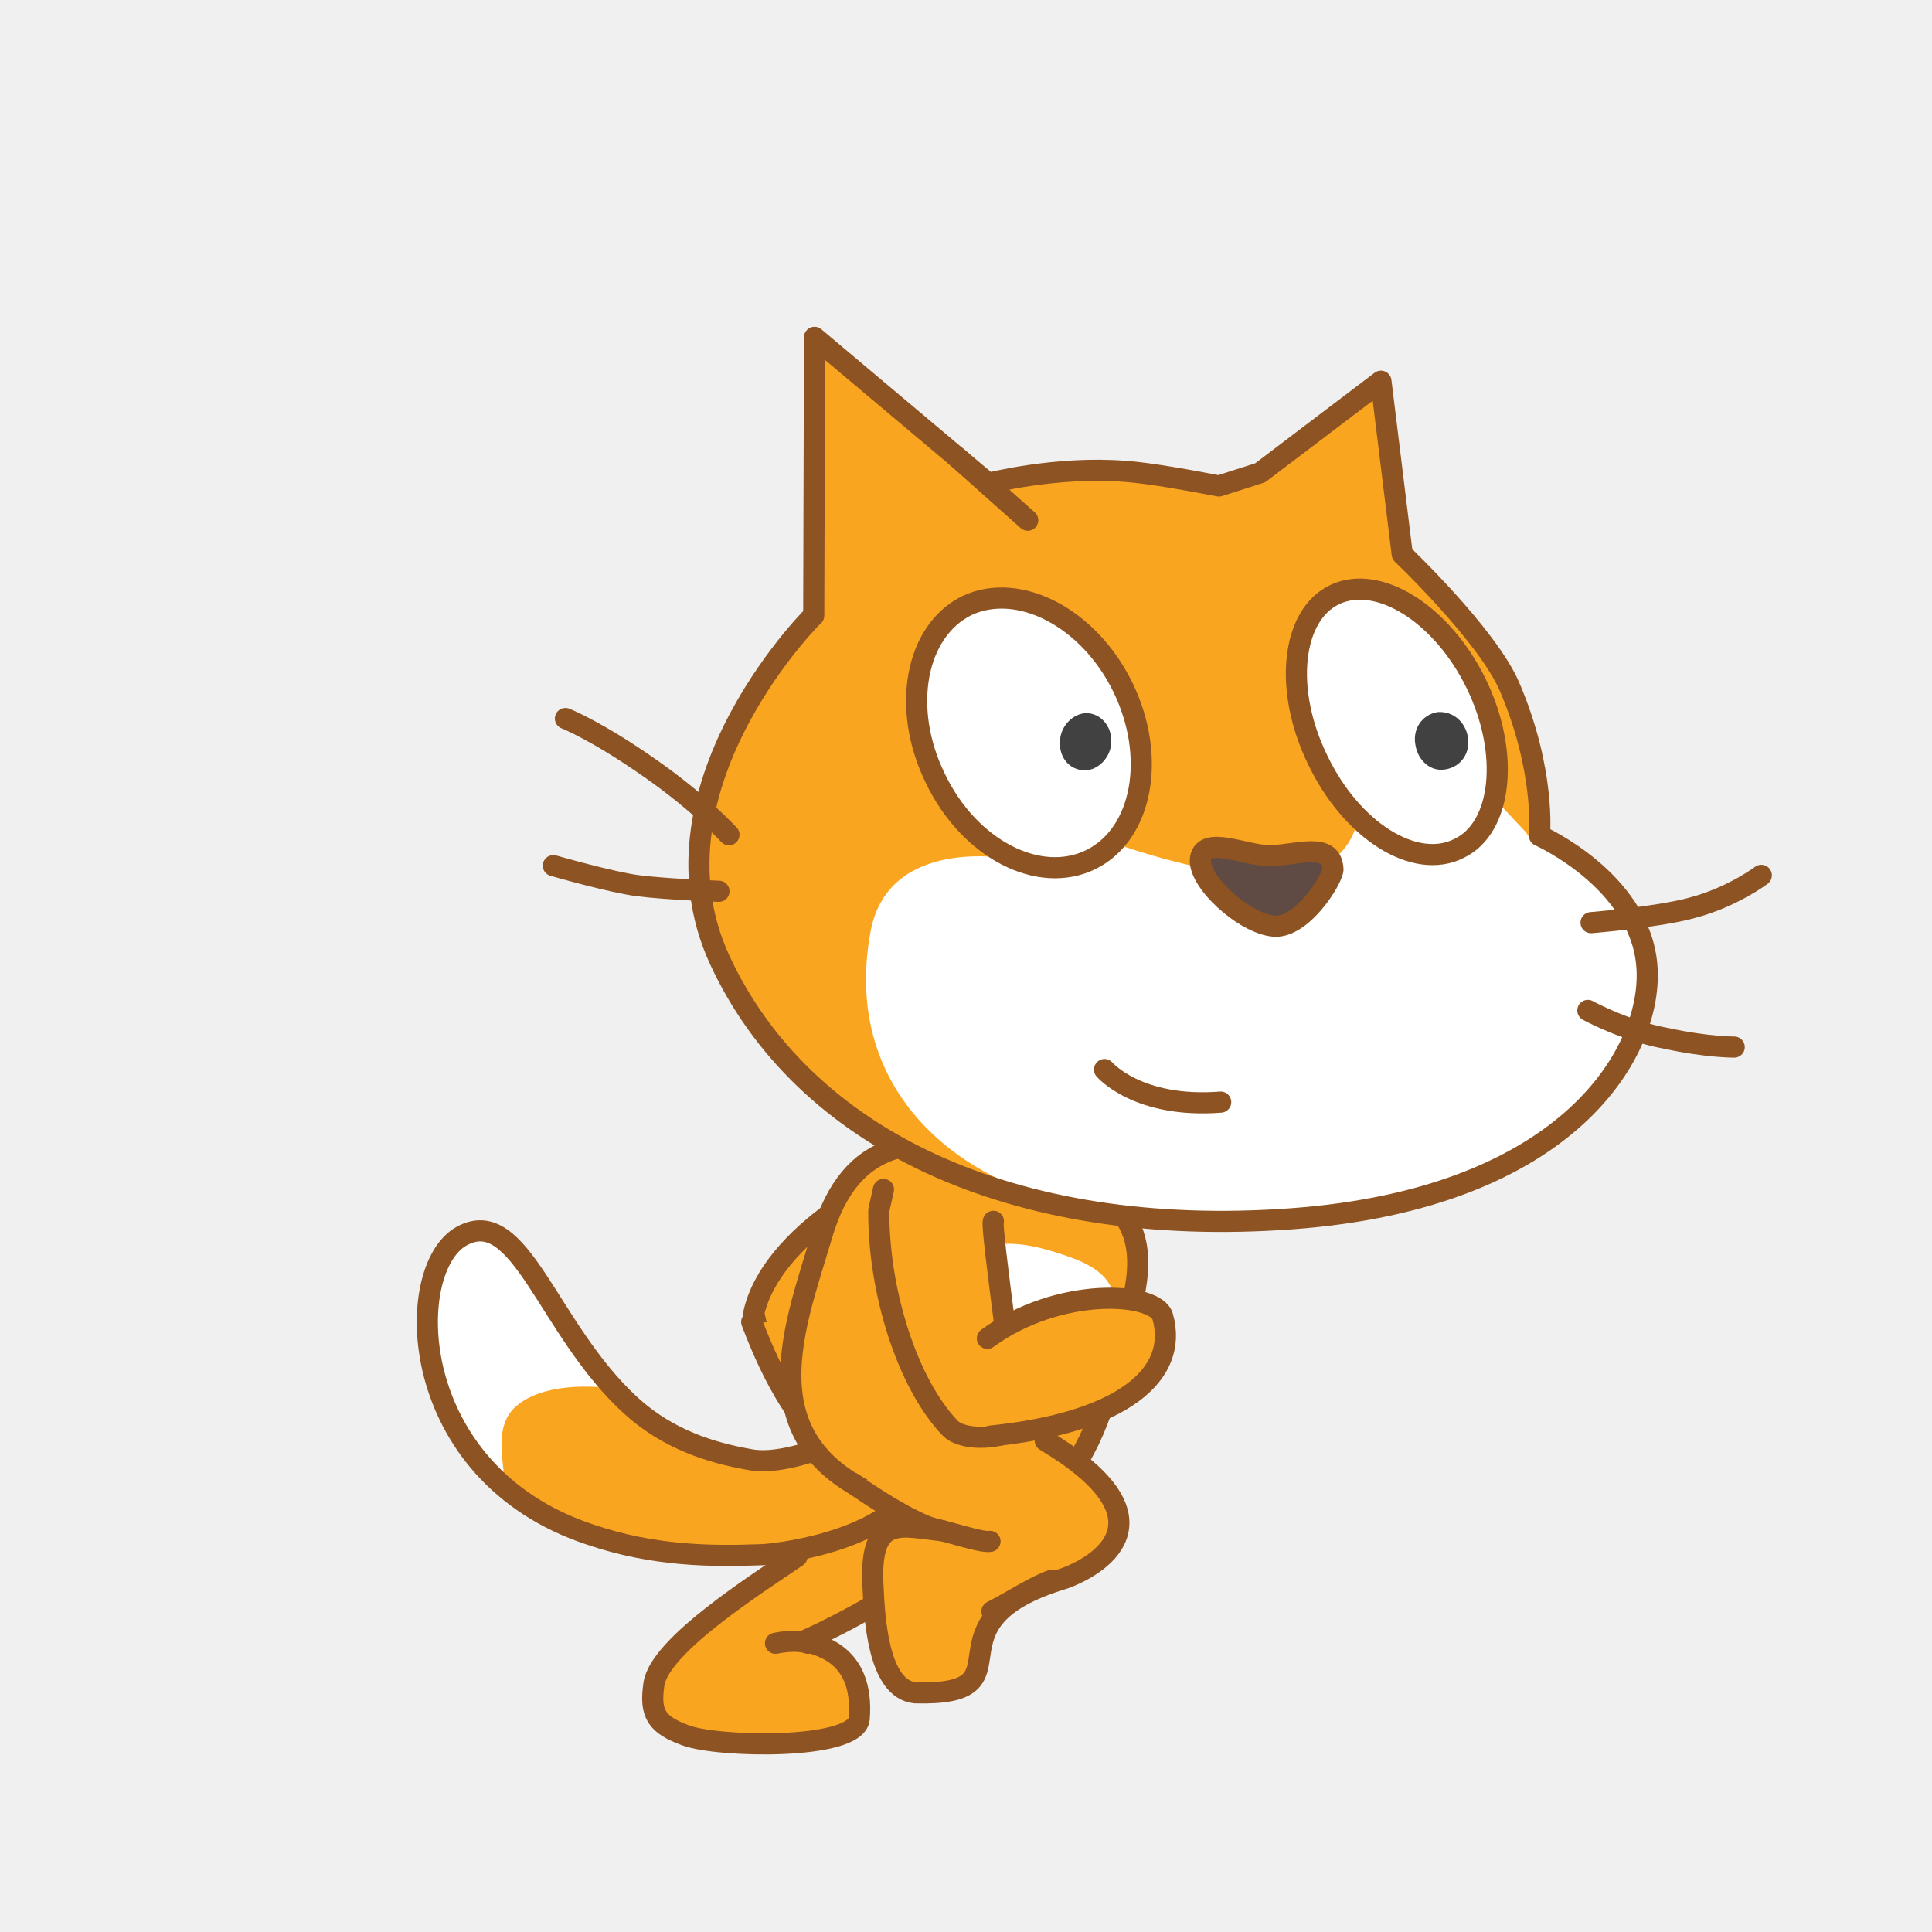
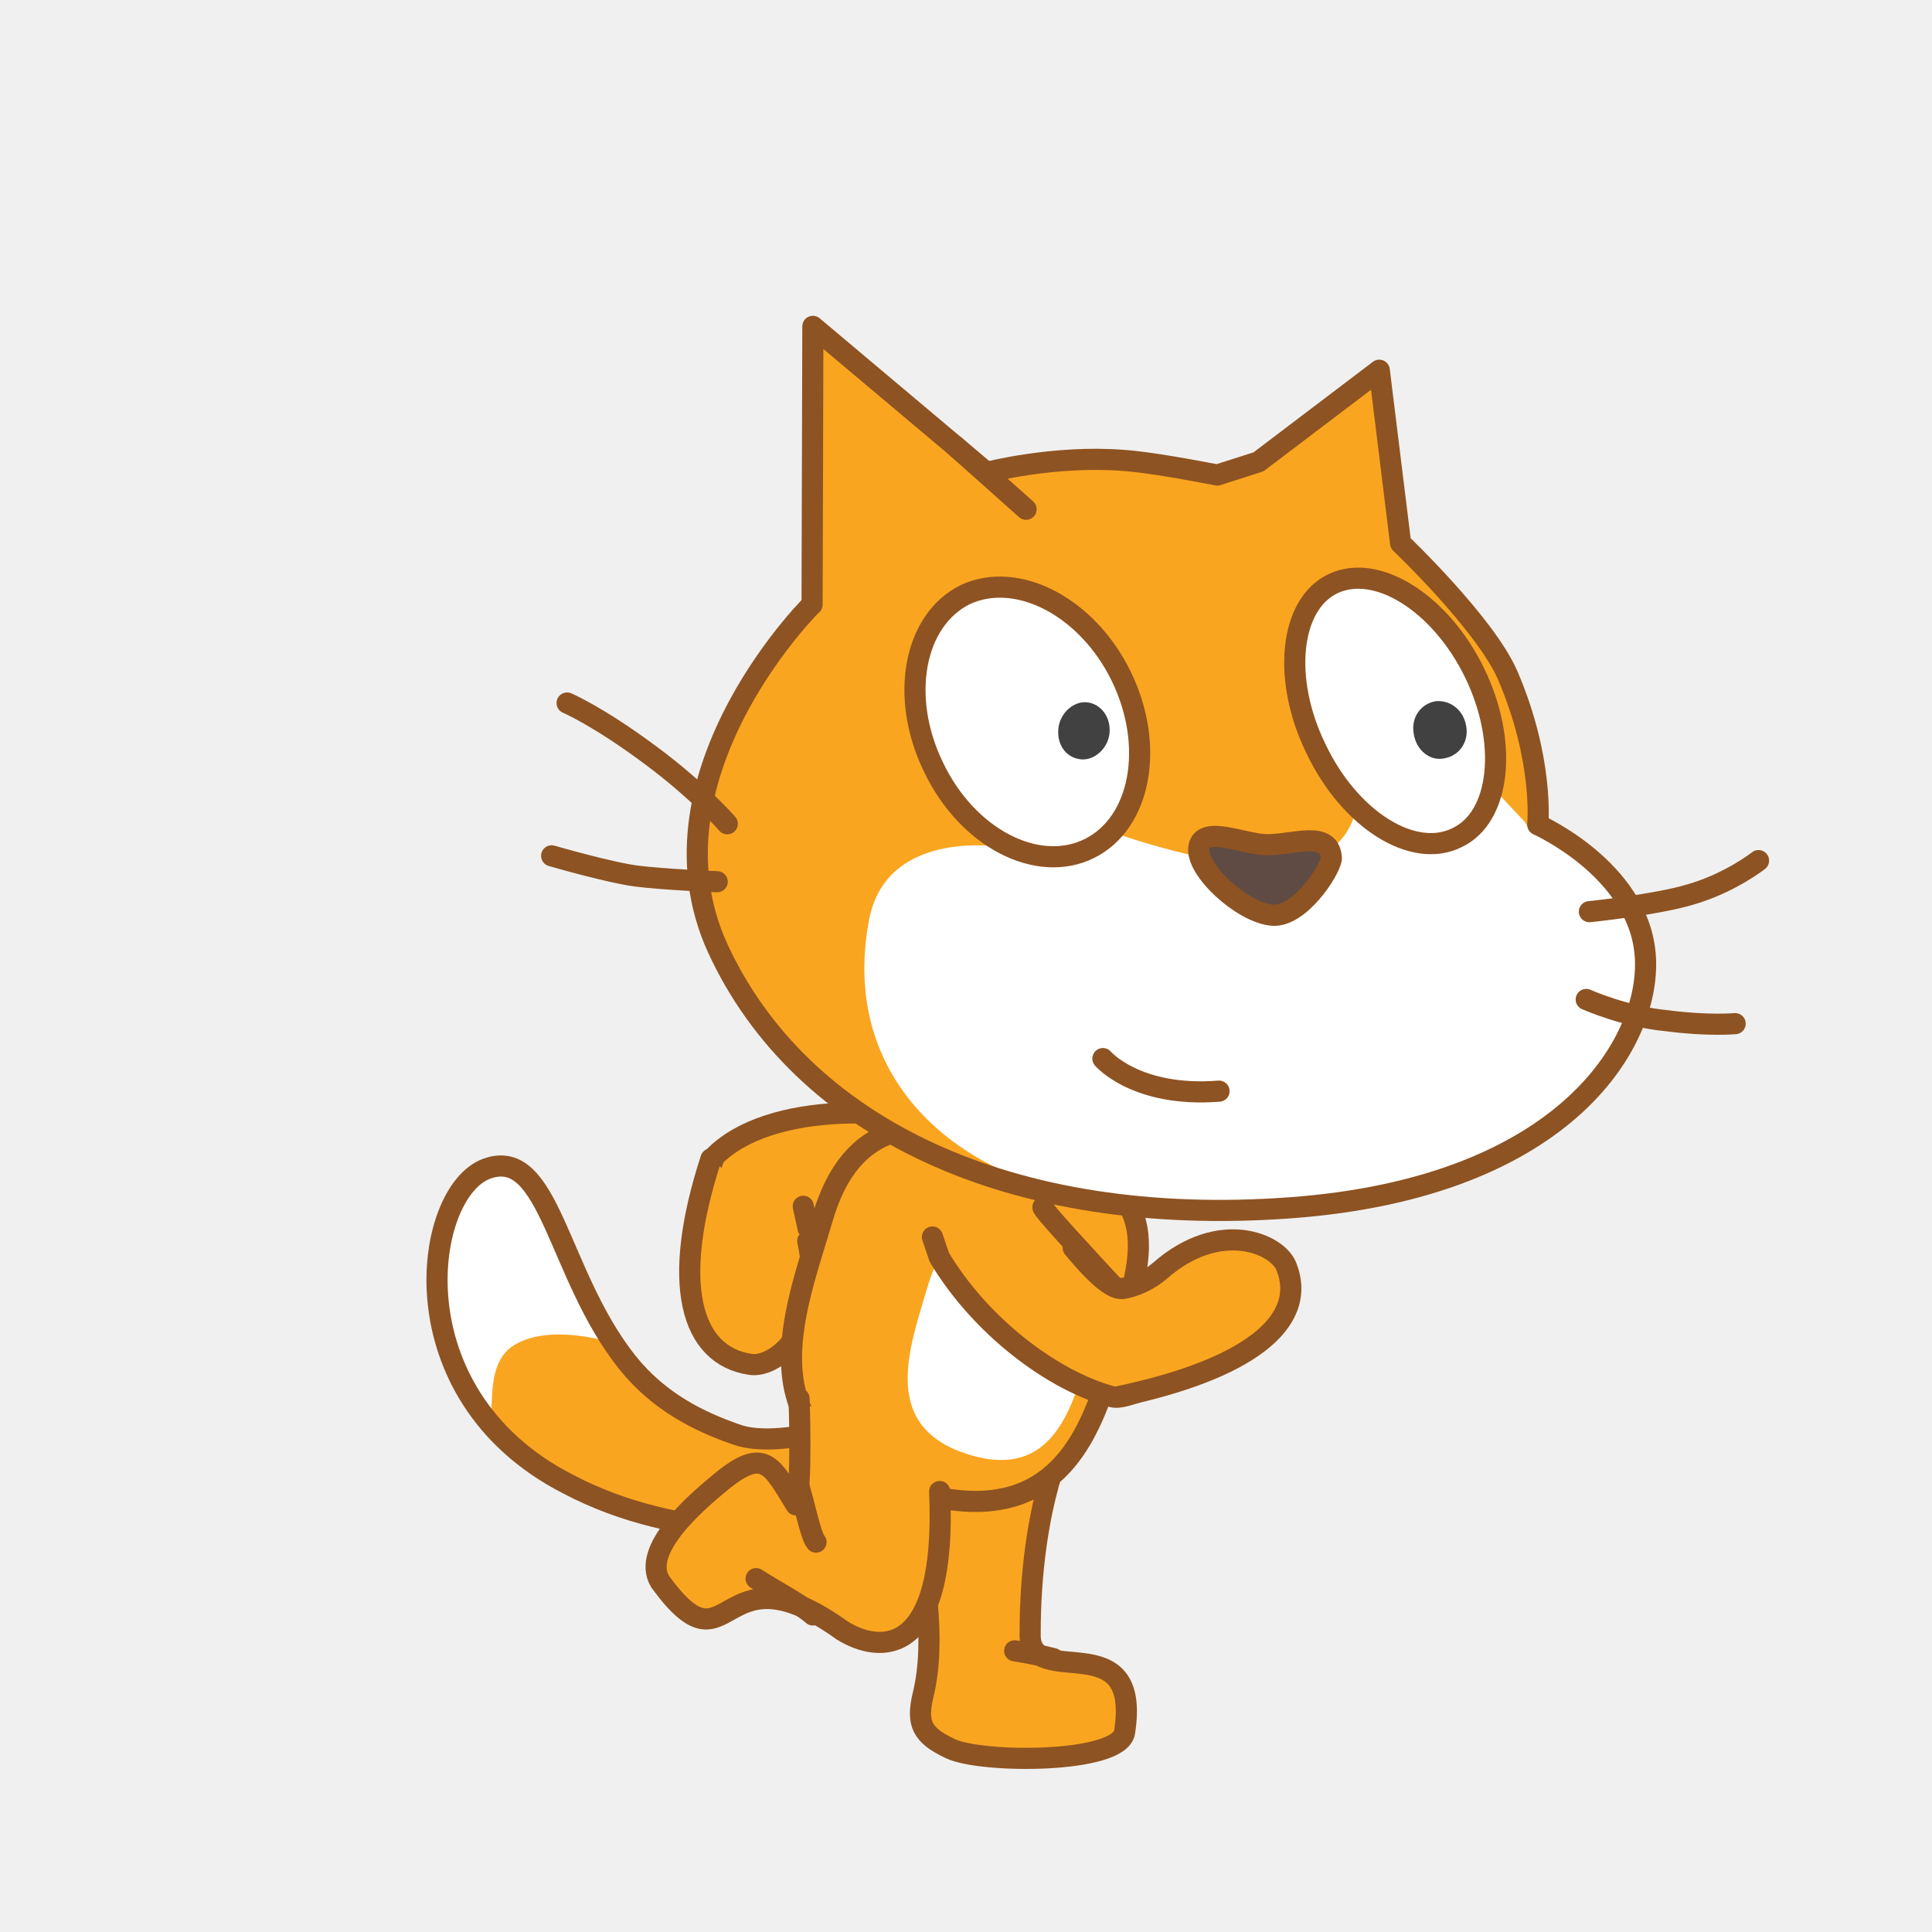
- <svg xmlns="http://www.w3.org/2000/svg" version="1.1" x="0px" y="0px" width="128px" height="128px" viewBox="-27.612 -21.649 128 128" enable-background="new -27.612 -21.649 128 128" xml:space="preserve">
+ <svg xmlns="http://www.w3.org/2000/svg" version="1.1" x="0px" y="0px" width="128px" height="128px" viewBox="-28.255 -20.923 128 128" enable-background="new -28.255 -20.923 128 128" xml:space="preserve">
  <defs />
  <g>
-     <path id="ID0.15909873321652412_13_" fill="#FAA51F" stroke="#8E5322" stroke-width="1.4" stroke-linecap="round" stroke-linejoin="round" d="   M28.001,69.767c-5.783-4.14-5.032-1.616-5.674-4.404c1.093-5.025,8.602-9.682,14.632-10.921l6.418,4.816" />
-     <path id="ID0.8143284288235009_12_" fill="#FAA51F" stroke="#8E5322" stroke-width="1.4" stroke-linecap="round" stroke-linejoin="round" d="   M30.914,65.632l4.663-3.148" />
-     <path id="ID0.6682511982508004_12_" fill="none" stroke="#8E5322" stroke-width="1.4" stroke-linecap="round" stroke-linejoin="round" d="   M30.395,66.309l-1.333-1.33" />
-     <path id="ID0.1790580078959465_17_" fill="#FAA51F" stroke="#8E5322" stroke-width="1.4" stroke-linecap="round" stroke-linejoin="round" d="   M30.594,66.176c4.571,3.702,3.616,7.91,2.141,8.757c-3.459,2.021-7.483-0.847-10.544-8.999" />
-     <path id="ID0.007584026083350182_16_" fill="#FAA51F" stroke="#8E5322" stroke-width="1.4" stroke-linecap="round" stroke-linejoin="round" d="   M36.275,76.215c0,0-1.7,4.478-3.214,6.716c-3.697,2.539-7.375,4.127-7.375,4.127c0.754,0.289,3.984,0.707,3.627,5.164   c-0.199,2.1-9.4,1.9-11.5,1.1c-1.9-0.699-2.4-1.398-2.1-3.4c0.387-2.564,6.763-6.59,9.477-8.449   c0.729-2.514,1.195-7.786,1.195-7.786" />
-     <path id="ID0.31672530295327306_16_" fill="#FAA51F" stroke="#8E5322" stroke-width="1.4" stroke-linecap="round" stroke-linejoin="round" d="   M25.919,87.222c0,0-0.654-0.299-2.152,0" />
-     <path id="ID0.8535828334279358_16_" fill="#FAA51F" d="M22.011,75.043c-2.469-0.441-5.346-1.299-7.842-3.583   c-5.521-5.057-7.296-13.373-11.2-11.211c-3.906,2.165-3.767,15.701,8.509,19.768c4.251,1.455,8.157,1.451,11.215,1.342   c0.824,0.008,7.842-0.738,10.186-4.276c2.345-3.54,0.705-4.383-0.138-4.901C31.919,71.759,25.472,75.761,22.011,75.043z" />
-     <path id="ID0.914295740891248_16_" fill="#FFFFFF" d="M3.14,60.106c-1.997,0.681-3.191,5.593-2.239,9.169   c1.054,3.552,3.015,5.756,4.263,7.106c1.59,1.061-0.717-3.018,1.411-4.859c2.132-1.846,6.297-1.191,6.297-1.191   s-3.199-4.379-4.917-6.846C6.475,61.162,5.279,59.596,3.14,60.106z" />
-     <path id="ID0.40227043256163597_16_" fill="none" stroke="#8E5322" stroke-width="1.4" stroke-linecap="round" stroke-linejoin="round" d="   M22.011,75.043c-2.469-0.441-5.346-1.299-7.842-3.583c-5.521-5.057-7.296-13.373-11.2-11.211   c-3.906,2.165-3.767,15.701,8.509,19.768c4.251,1.455,8.157,1.451,11.215,1.342c0.824,0.008,7.842-0.738,10.186-4.276   c2.345-3.54,0.705-4.383-0.138-4.901C31.919,71.759,25.472,75.761,22.011,75.043z" />
-     <path id="ID0.46792364912107587_16_" fill="#FAA51F" stroke="#8E5322" stroke-width="1.4" stroke-linecap="round" stroke-linejoin="round" d="   M47.218,65.323c-1.887,6.428-3.016,16.311-14.436,12.959c-11.418-3.35-7.826-11.678-5.939-18.105   c1.887-6.43,6.326-7.002,12.756-5.115C46.026,56.948,49.104,58.894,47.218,65.323z" />
-     <path id="ID0.38032895559445024_22_" fill="#FFFFFF" d="M45.905,67.372c-1.184,4.031-0.68,7.309-6.82,5.506   c-6.141-1.801-5.471-4.109-4.287-8.141c1.184-4.029,3.631-4.561,7.182-3.52S47.087,63.343,45.905,67.372z" />
-     <path id="ID0.527006761636585_19_" fill="#FAA51F" stroke="#8E5322" stroke-width="1.4" stroke-linecap="round" stroke-linejoin="round" d="   M28.872,76.608c0,0,4.094,2.931,5.966,3.162c-2.673-0.262-4.825-1.168-4.619,3.502c0.095,2.146,0.311,6.983,2.798,7.231   c8.094,0.217,0.086-4.641,9.883-7.577c2.775-1.018,7.089-4.145-1.263-9.128" />
-     <path id="ID0.8937406223267317_35_" fill="#FAA51F" stroke="#8E5322" stroke-width="1.4" stroke-linecap="round" stroke-linejoin="round" d="   M42.064,83.051c-1.07,0.359-2.701,1.423-3.96,2.065" />
-     <path id="ID0.8937406223267317_26_" fill="#FAA51F" stroke="#8E5322" stroke-width="1.4" stroke-linecap="round" stroke-linejoin="round" d="   M37.98,80.47c-0.574,0.111-2.793-0.678-4.126-0.931" />
-     <path id="ID0.2591130444779992_16_" fill="#FAA51F" d="M53.149,10.548c-1.477-0.281-4.529-0.859-6.229-0.969   c-4.59-0.363-9.064,0.799-9.064,0.799L26.353,0.7L26.3,19.132c0.693-0.721-11.639,11.061-6.232,22.811   c5.49,11.859,19.383,18.506,37.885,17.156c18.504-1.35,24.055-11.244,23.537-16.85c-0.52-5.605-7.111-8.533-7.111-8.533   s0.426-4.281-2.004-9.92c-1.494-3.408-7.086-8.73-7.086-8.73l-1.41-11.459l-8.002,6.068L53.149,10.548z" />
-     <path id="ID0.3588979784399271_16_" fill="#FFFFFF" d="M73.497,33.507l-2.137-2.279l-9.053,1.506c0,0-0.402,3.275-4.682,3.656   c-4.279,0.379-11.131-2.076-11.131-2.076l-7.266,0.92c0,0-7.979-1.486-9.158,4.816c-2.051,10.932,6.533,17.328,14.98,18.268   c5.459,0.672,9.02,0.404,12.975,0.188c17.451-0.977,23.584-10.699,22.768-16.342c-0.521-5.605-6.873-8-6.873-8L73.497,33.507z" />
-     <path id="ID0.2727069961838424_16_" fill="none" stroke="#8E5322" stroke-width="1.4" stroke-linecap="round" stroke-linejoin="round" d="   M77.8,39.478c0,0,4.439-0.357,6.695-0.982c2.662-0.697,4.583-2.15,4.583-2.15" />
-     <path id="ID0.5861211125738919_16_" fill="none" stroke="#8E5322" stroke-width="1.4" stroke-linecap="round" stroke-linejoin="round" d="   M77.587,45.294c0,0,2.47,1.369,5.234,1.859c2.653,0.58,4.463,0.57,4.463,0.57" />
-     <path id="ID0.4793355236761272_16_" fill="none" stroke="#8E5322" stroke-width="1.4" stroke-linecap="round" stroke-linejoin="round" d="   M35.757,8.608l4.721,4.209" />
-     <path id="ID0.48413723474368453_16_" fill="none" stroke="#8E5322" stroke-width="1.4" stroke-linecap="round" stroke-linejoin="round" d="   M53.149,10.548c-1.477-0.281-4.529-0.859-6.229-0.969c-4.59-0.363-9.064,0.799-9.064,0.799L26.353,0.7L26.3,19.132   c0.693-0.721-11.639,11.061-6.232,22.811c5.49,11.859,19.383,18.506,37.885,17.156c18.504-1.35,24.055-11.244,23.537-16.85   c-0.52-5.605-7.111-8.533-7.111-8.533s0.426-4.281-2.004-9.92c-1.494-3.408-7.086-8.73-7.086-8.73l-1.41-11.459l-8.002,6.068   L53.149,10.548z" />
-     <path id="ID0.9024141579866409_16_" fill="none" stroke="#8E5322" stroke-width="1.4" stroke-linecap="round" stroke-linejoin="round" d="   M9.048,35.702c0,0,3.861,1.113,5.65,1.336c1.791,0.227,5.322,0.363,5.322,0.363" />
-     <path id="ID0.16030752705410123_16_" fill="none" stroke="#8E5322" stroke-width="1.4" stroke-linecap="round" stroke-linejoin="round" d="   M20.683,33.655c0,0-1.935-2.107-5.166-4.363c-3.584-2.525-5.668-3.338-5.668-3.338" />
-     <path id="ID0.40023312577977777_16_" fill="#FFFFFF" stroke="#8E5322" stroke-width="1.4" stroke-linecap="round" stroke-linejoin="round" d="   M70.181,23.626c2.252,4.609,1.74,9.586-1.146,10.943c-2.9,1.457-7.109-1.178-9.352-5.887c-2.254-4.609-1.74-9.586,1.146-10.943   C63.718,16.382,67.927,19.017,70.181,23.626z" />
-     <path id="ID0.43813491938635707_16_" fill="#414142" d="M69.64,27.188c0.176,1.027-0.441,1.959-1.471,2.135   c-0.932,0.188-1.85-0.531-2.012-1.658c-0.178-1.029,0.441-1.961,1.469-2.137C68.646,25.452,69.464,26.159,69.64,27.188" />
-     <path id="ID0.4253597157076001_16_" fill="#FFFFFF" stroke="#8E5322" stroke-width="1.4" stroke-linecap="round" stroke-linejoin="round" d="   M46.774,23.868c2.254,4.611,1.32,9.734-2.111,11.43c-3.434,1.691-8.076-0.693-10.318-5.402c-2.254-4.609-1.32-9.734,2.111-11.428   C39.876,16.872,44.521,19.259,46.774,23.868z" />
-     <path id="ID0.814307457767427_16_" fill="#414142" d="M45.999,27.704c-0.121,0.992-1.025,1.787-1.918,1.676   c-0.992-0.121-1.59-1.002-1.455-2.092c0.121-0.992,1.025-1.789,1.918-1.678C45.438,25.72,46.134,26.612,45.999,27.704" />
-     <path id="ID0.5240494590252638_16_" fill="#5F4B43" stroke="#8E5322" stroke-width="1.4" stroke-linecap="round" stroke-linejoin="round" d="   M56.481,35.04c1.713,0.008,4.156-1,4.219,0.922c-0.098,0.793-2.088,3.875-3.887,3.752c-1.998-0.145-5.164-3.053-4.883-4.529   S54.968,35.056,56.481,35.04z" />
-     <path id="ID0.046259244438260794_16_" fill="#FFFFFF" stroke="#8E5322" stroke-width="1.4" stroke-linecap="round" stroke-linejoin="round" d="   M45.567,49.212c0,0,2.201,2.588,7.695,2.156" />
-     <path id="ID0.15909873321652412_12_" fill="#FAA51F" stroke="#8E5322" stroke-width="1.4" stroke-linecap="round" stroke-linejoin="round" d="   M38.205,59.266c-0.249,0.101,1.763,13.73,1.522,13.828c-1.859,0.766-3.754,0.537-4.385-0.119c-2.878-3.002-4.776-9.17-4.73-14.441   l0.309-1.38" />
-     <path id="ID0.1790580078959465_16_" fill="#FAA51F" stroke="#8E5322" stroke-width="1.4" stroke-linecap="round" stroke-linejoin="round" d="   M37.803,67.02c4.743-3.478,11.176-3.075,11.619-1.432c1.076,3.856-2.721,7.022-11.386,7.905" />
+     <path id="ID0.15909873321652412_13_" fill="#FAA51F" stroke="#8E5322" stroke-width="1.4" stroke-linecap="round" stroke-linejoin="round" d="   M21.492,62.46c-2.646-6.601-3.373-4.072-2.412-6.767c3.626-3.646,12.461-3.528,18.21-1.327l2.815,7.514" />
+     <path id="ID0.8143284288235009_12_" fill="#FAA51F" stroke="#8E5322" stroke-width="1.4" stroke-linecap="round" stroke-linejoin="round" d="   M26.172,60.545l5.625-0.146" />
+     <path id="ID0.6682511982508004_12_" fill="none" stroke="#8E5322" stroke-width="1.4" stroke-linecap="round" stroke-linejoin="round" d="   M25.369,60.834l-0.406-1.838" />
+     <path id="ID0.1790580078959465_17_" fill="#FAA51F" stroke="#8E5322" stroke-width="1.4" stroke-linecap="round" stroke-linejoin="round" d="   M25.259,61.293c1.262,5.745-2.111,8.438-3.792,8.178c-3.964-0.579-5.318-5.331-2.621-13.611" />
+     <path id="ID0.8535828334279358_16_" fill="#FAA51F" d="M20.485,74.101c-2.368-0.824-5.075-2.121-7.185-4.77   c-4.66-5.855-5.109-14.348-9.306-12.824c-4.196,1.525-6.179,14.917,5.309,20.855c3.972,2.105,7.828,2.712,10.867,3.082   c0.812,0.138,7.859,0.499,10.729-2.627c2.869-3.131,1.381-4.22,0.631-4.863C30.787,72.407,23.791,75.351,20.485,74.101z" />
+     <path id="ID0.914295740891248_16_" fill="#FFFFFF" d="M4.188,56.392c-2.079,0.361-4.028,5.025-3.646,8.705   c0.482,3.674,2.076,6.158,3.096,7.686C5.04,74.079,3.4,69.69,5.793,68.205c2.394-1.489,6.404-0.191,6.404-0.191   s-2.475-4.825-3.785-7.53C7.315,57.958,6.381,56.222,4.188,56.392z" />
+     <path id="ID0.40227043256163597_16_" fill="none" stroke="#8E5322" stroke-width="1.4" stroke-linecap="round" stroke-linejoin="round" d="   M20.485,74.101c-2.368-0.824-5.075-2.121-7.185-4.77c-4.66-5.855-5.109-14.348-9.306-12.824c-4.196,1.525-6.179,14.917,5.309,20.855   c3.972,2.105,7.828,2.712,10.867,3.082c0.812,0.138,7.859,0.499,10.729-2.627c2.869-3.131,1.381-4.22,0.631-4.863   C30.787,72.407,23.791,75.351,20.485,74.101z" />
+     <path id="ID0.007584026083350182_16_" fill="#FAA51F" stroke="#8E5322" stroke-width="1.4" stroke-linecap="round" stroke-linejoin="round" d="   M42.436,74.015c0,0-2.446,4.517-2.442,13.353c-0.042,3.813,7.416-0.832,6.253,6.493c-0.386,2.075-9.532,2.048-11.552,1.062   c-1.83-0.868-2.264-1.609-1.787-3.574c1.751-7.172-3.024-19.389-3.024-19.389" />
+     <path id="ID0.31672530295327306_16_" fill="#FAA51F" stroke="#8E5322" stroke-width="1.4" stroke-linecap="round" stroke-linejoin="round" d="   M41.541,88.967c0,0-0.991-0.271-2.571-0.519" />
+     <path id="ID0.46792364912107587_16_" fill="#FAA51F" stroke="#8E5322" stroke-width="1.4" stroke-linecap="round" stroke-linejoin="round" d="   M46.618,64.915c-1.887,6.428-3.016,16.311-14.435,12.959c-11.419-3.35-7.827-11.678-5.94-18.105   c1.886-6.43,6.325-7.002,12.756-5.115C45.428,56.54,48.505,58.485,46.618,64.915z" />
+     <path id="ID0.38032895559445024_22_" fill="#FFFFFF" d="M44.307,66.964c-1.184,4.031-2.094,10.328-8.236,8.525   c-6.141-1.801-4.055-7.129-2.873-11.16c1.184-4.029,3.633-4.561,7.183-3.52C43.932,61.851,45.488,62.935,44.307,66.964z" />
+     <path id="ID0.527006761636585_19_" fill="#FAA51F" stroke="#8E5322" stroke-width="1.4" stroke-linecap="round" stroke-linejoin="round" d="   M24.685,71.735c0,0,0.217,5.7-0.205,7.043c-1.609-2.627-2.109-3.873-4.966-1.525c-1.657,1.362-5.34,4.508-4.021,6.628   c4.768,6.547,3.729-2.764,12.034,3.207c2.5,1.577,6.956,1.879,6.474-9.194" />
+     <path id="ID0.8937406223267317_35_" fill="#FAA51F" stroke="#8E5322" stroke-width="1.4" stroke-linecap="round" stroke-linejoin="round" d="   M25.602,86.073c-0.846-0.751-2.58-1.635-3.763-2.407" />
+     <path id="ID0.8937406223267317_26_" fill="#FAA51F" stroke="#8E5322" stroke-width="1.4" stroke-linecap="round" stroke-linejoin="round" d="   M25.809,81.247c-0.382-0.443-0.802-2.76-1.246-4.044" />
+     <path id="ID0.2591130444779992_16_" fill="#FAA51F" d="M52.396,10.548c-1.477-0.281-4.528-0.859-6.228-0.967   c-4.591-0.365-9.066,0.797-9.066,0.797L25.6,0.7l-0.053,18.432c0.693-0.721-11.639,11.061-6.232,22.811   c5.491,11.859,19.383,18.506,37.887,17.156s24.055-11.244,23.535-16.85s-7.111-8.533-7.111-8.533s0.426-4.281-2.002-9.918   c-1.494-3.41-7.086-8.732-7.086-8.732L63.125,3.606l-8,6.068L52.396,10.548z" />
+     <path id="ID0.3588979784399271_16_" fill="#FFFFFF" d="M72.746,33.507l-2.139-2.279l-9.053,1.506c0,0-0.402,3.275-4.68,3.656   c-4.279,0.379-11.132-2.076-11.132-2.076l-7.267,0.92c0,0-7.979-1.486-9.159,4.816C27.269,50.981,35.851,57.378,44.3,58.317   c5.459,0.672,9.019,0.404,12.976,0.188c17.449-0.977,23.582-10.699,22.766-16.342c-0.52-5.605-6.873-8-6.873-8L72.746,33.507z" />
+     <path id="ID0.2727069961838424_16_" fill="none" stroke="#8E5322" stroke-width="1.4" stroke-linecap="round" stroke-linejoin="round" d="   M77.047,39.478c0,0,4.432-0.457,6.672-1.133c2.646-0.756,4.533-2.251,4.533-2.251" />
+     <path id="ID0.5861211125738919_16_" fill="none" stroke="#8E5322" stroke-width="1.4" stroke-linecap="round" stroke-linejoin="round" d="   M76.836,45.294c0,0,2.576,1.155,5.373,1.412c2.693,0.353,4.494,0.191,4.494,0.191" />
+     <path id="ID0.4793355236761272_16_" fill="none" stroke="#8E5322" stroke-width="1.4" stroke-linecap="round" stroke-linejoin="round" d="   M35.003,8.608l4.722,4.209" />
+     <path id="ID0.48413723474368453_16_" fill="none" stroke="#8E5322" stroke-width="1.4" stroke-linecap="round" stroke-linejoin="round" d="   M52.396,10.548c-1.477-0.281-4.528-0.859-6.228-0.967c-4.591-0.365-9.066,0.797-9.066,0.797L25.6,0.7l-0.053,18.432   c0.693-0.721-11.639,11.061-6.232,22.811c5.491,11.859,19.383,18.506,37.887,17.156s24.055-11.244,23.535-16.85   s-7.111-8.533-7.111-8.533s0.426-4.281-2.002-9.918c-1.494-3.41-7.086-8.732-7.086-8.732L63.125,3.606l-8,6.068L52.396,10.548z" />
+     <path id="ID0.9024141579866409_16_" fill="none" stroke="#8E5322" stroke-width="1.4" stroke-linecap="round" stroke-linejoin="round" d="   M8.293,35.778c0,0,3.859,1.12,5.648,1.344c1.791,0.229,5.321,0.371,5.321,0.371" />
+     <path id="ID0.16030752705410123_16_" fill="none" stroke="#8E5322" stroke-width="1.4" stroke-linecap="round" stroke-linejoin="round" d="   M19.93,33.655c0,0-1.874-2.161-5.04-4.508c-3.513-2.624-5.573-3.492-5.573-3.492" />
+     <path id="ID0.40023312577977777_16_" fill="#FFFFFF" stroke="#8E5322" stroke-width="1.4" stroke-linecap="round" stroke-linejoin="round" d="   M69.428,23.628c2.252,4.609,1.74,9.584-1.145,10.941c-2.9,1.457-7.109-1.178-9.352-5.887c-2.254-4.609-1.742-9.586,1.145-10.943   C62.967,16.384,67.174,19.017,69.428,23.628z" />
+     <path id="ID0.43813491938635707_16_" fill="#414142" d="M68.887,27.188c0.178,1.029-0.441,1.961-1.471,2.135   c-0.93,0.189-1.85-0.529-2.012-1.658c-0.176-1.027,0.441-1.959,1.471-2.135C67.893,25.454,68.711,26.159,68.887,27.188" />
+     <path id="ID0.4253597157076001_16_" fill="#FFFFFF" stroke="#8E5322" stroke-width="1.4" stroke-linecap="round" stroke-linejoin="round" d="   M46.022,23.868c2.254,4.611,1.319,9.734-2.112,11.43c-3.434,1.691-8.077-0.693-10.319-5.402c-2.252-4.609-1.32-9.734,2.111-11.426   C39.124,16.874,43.768,19.259,46.022,23.868z" />
+     <path id="ID0.814307457767427_16_" fill="#414142" d="M45.247,27.704c-0.121,0.992-1.026,1.787-1.919,1.678   c-0.992-0.123-1.59-1.002-1.455-2.094c0.121-0.992,1.026-1.789,1.919-1.678C44.686,25.72,45.382,26.612,45.247,27.704" />
+     <path id="ID0.5240494590252638_16_" fill="#5F4B43" stroke="#8E5322" stroke-width="1.4" stroke-linecap="round" stroke-linejoin="round" d="   M55.73,35.04c1.713,0.008,4.154-1,4.219,0.922c-0.098,0.793-2.09,3.875-3.887,3.752c-1.998-0.145-5.166-3.053-4.885-4.529   C51.46,33.708,54.217,35.056,55.73,35.04z" />
+     <path id="ID0.046259244438260794_16_" fill="#FFFFFF" stroke="#8E5322" stroke-width="1.4" stroke-linecap="round" stroke-linejoin="round" d="   M44.815,49.212c0,0,2.2,2.588,7.694,2.156" />
+     <path id="ID0.15909873321652412_12_" fill="#FAA51F" stroke="#8E5322" stroke-width="1.4" stroke-linecap="round" stroke-linejoin="round" d="   M40.843,59.053c-0.162,0.214,10.138,10.98,9.884,11.032c-1.985,0.403-4.383,1.771-5.263,1.538c-4.019-1.071-8.79-4.724-11.489-9.251   l-0.454-1.34" />
+     <path id="ID0.1790580078959465_16_" fill="#FAA51F" stroke="#8E5322" stroke-width="1.4" stroke-linecap="round" stroke-linejoin="round" d="   M42.847,61.746c0.673,0.8,2.337,2.81,3.255,2.697c0.829-0.104,1.825-0.59,2.489-1.172c3.965-3.478,7.795-1.795,8.38-0.28   c1.474,3.723-2.674,6.841-11.106,8.614" />
  </g>
</svg>
